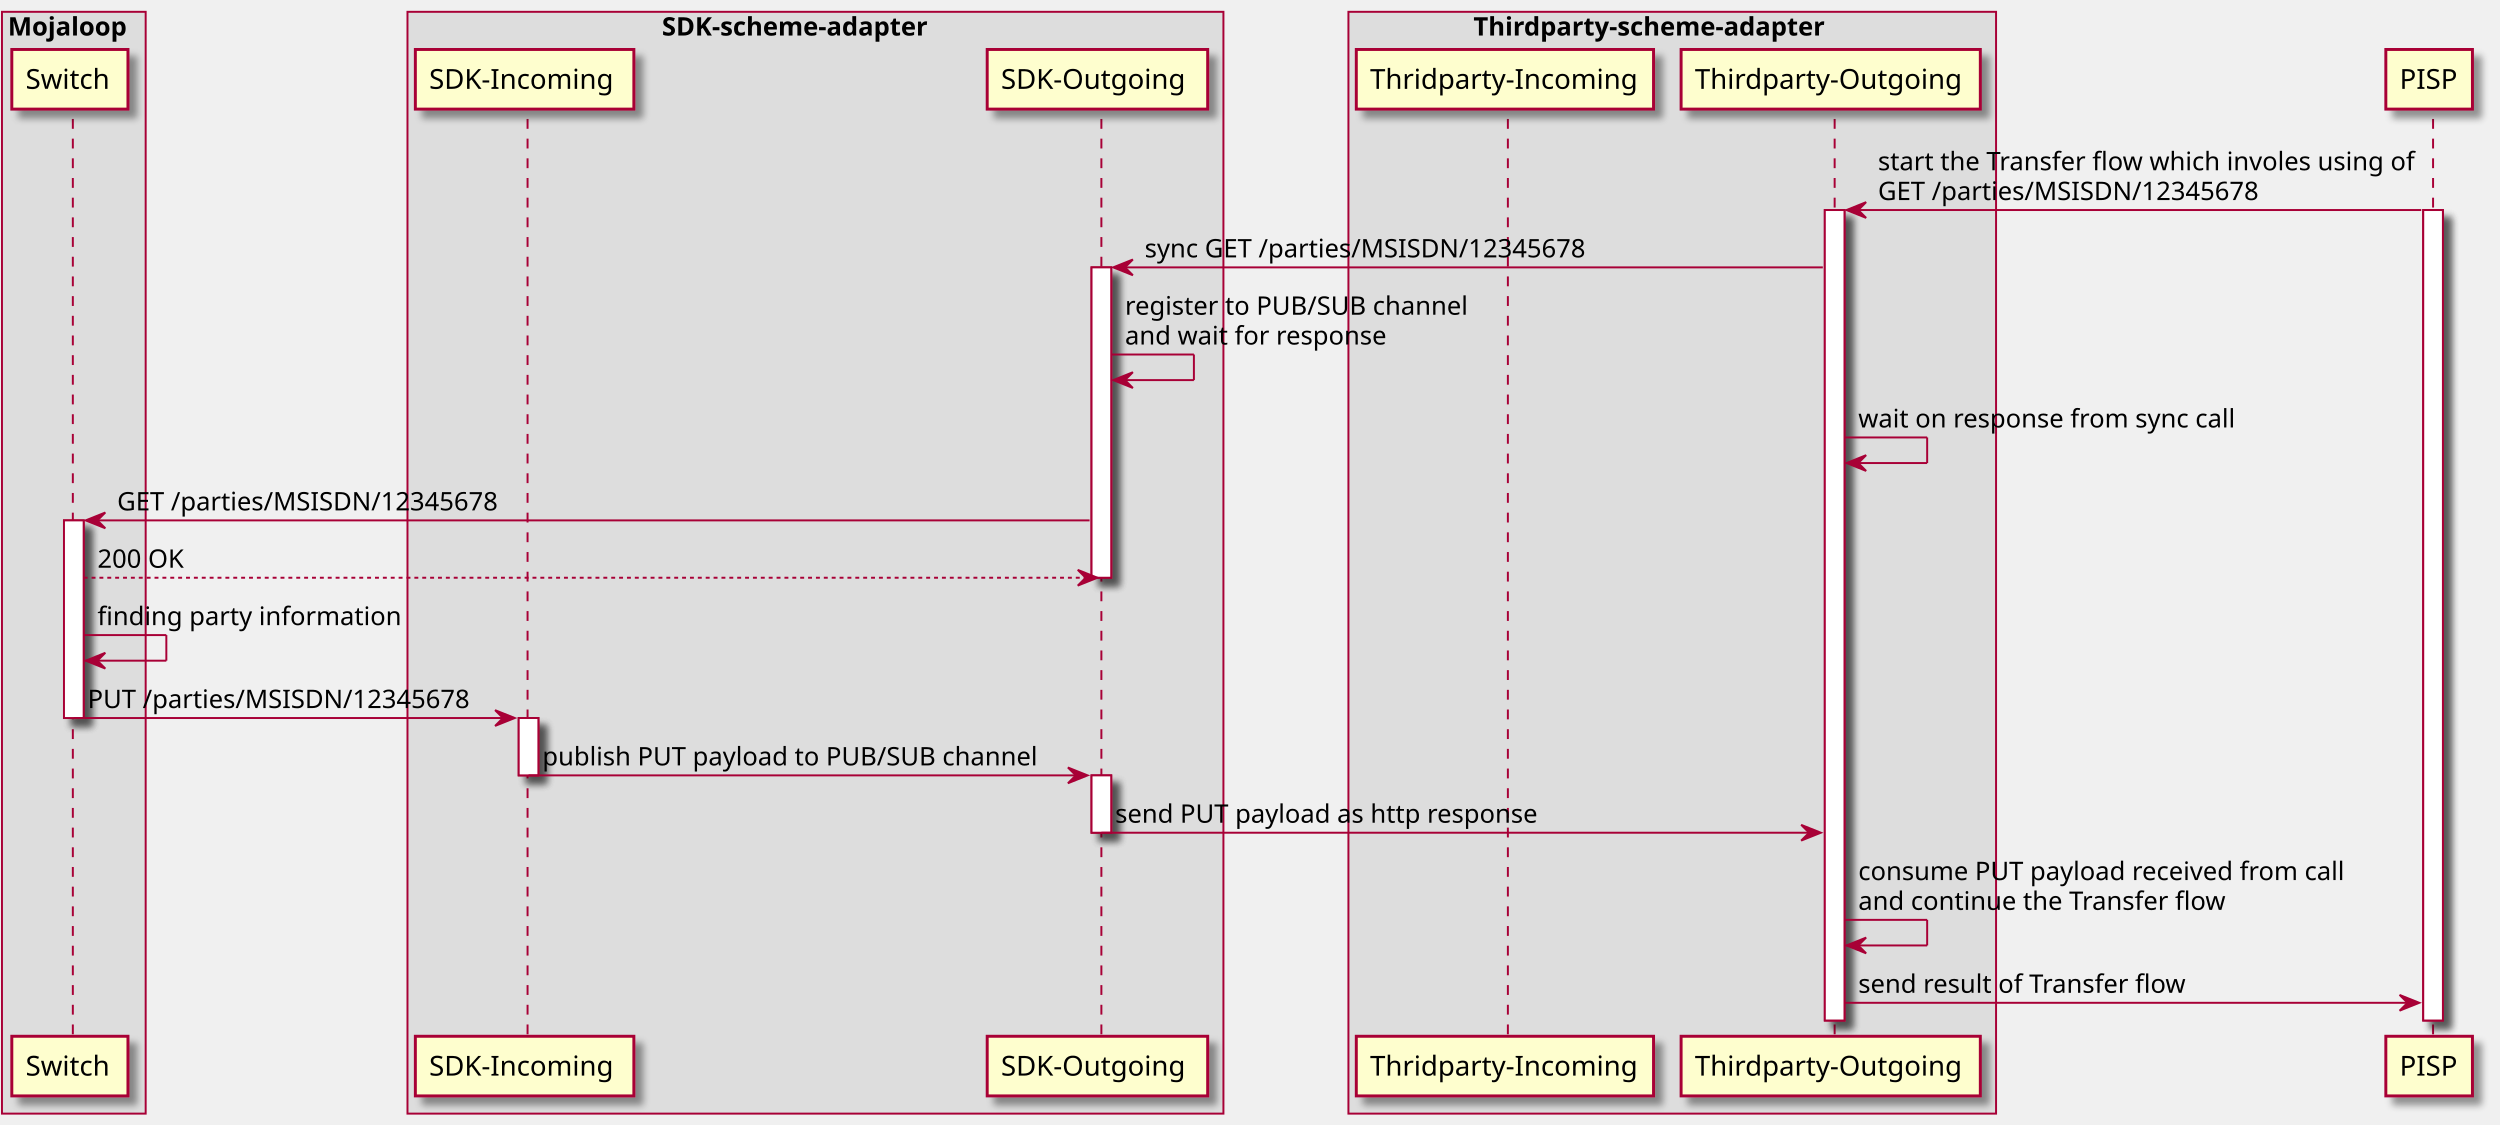
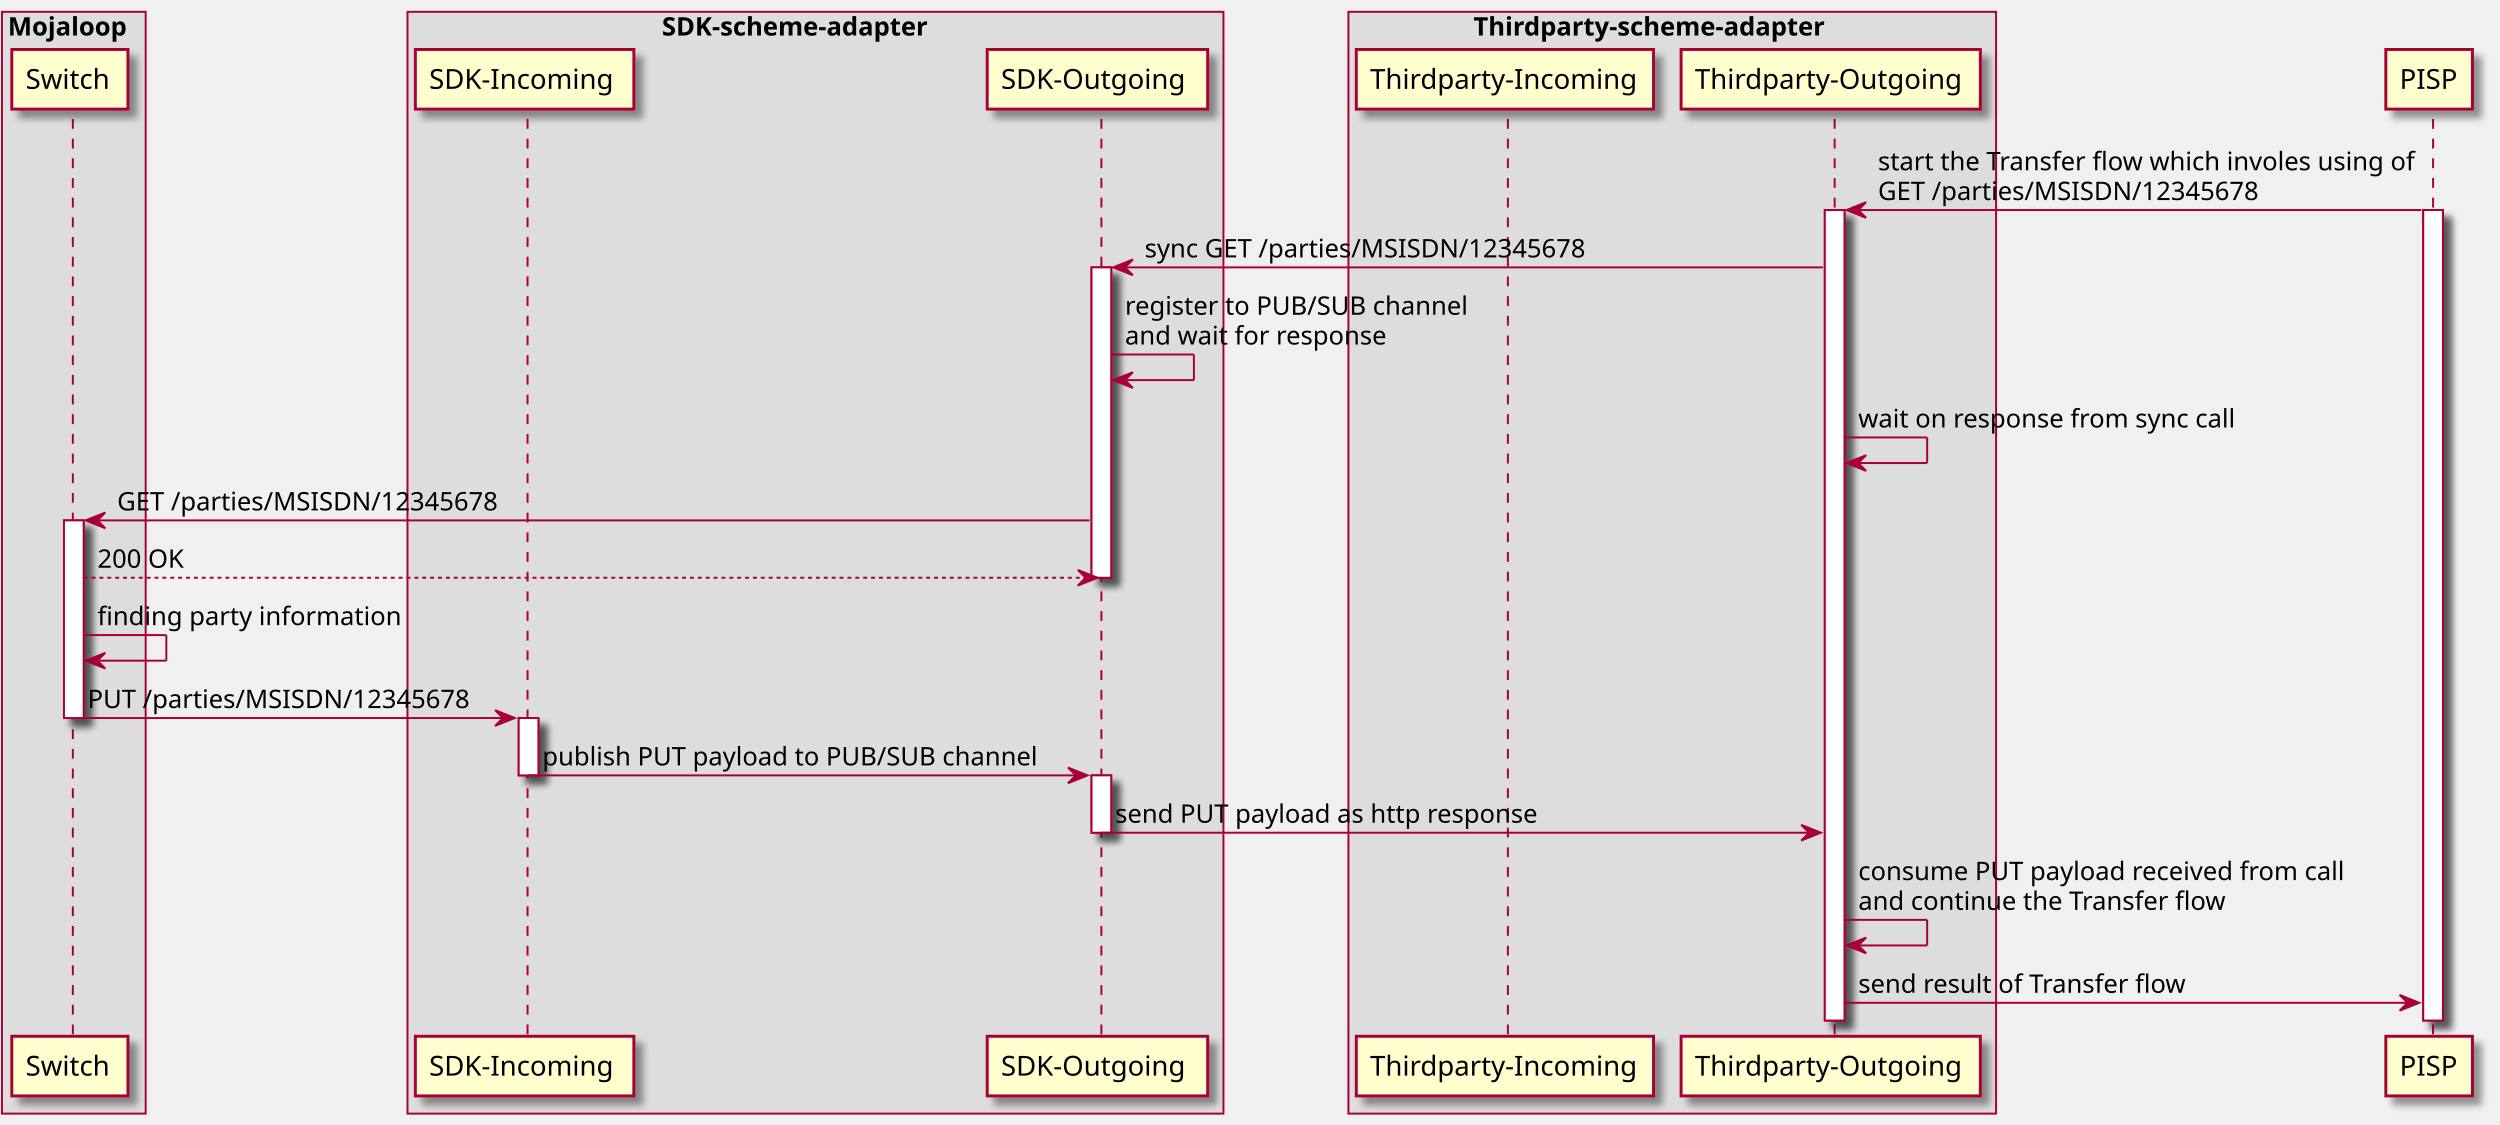
<svg xmlns="http://www.w3.org/2000/svg" height="571" preserveAspectRatio="none" style="width:1270px;height:571px" width="1270">
  <defs>
    <filter height="300%" id="a" width="300%" x="-1" y="-1">
      <feGaussianBlur result="blurOut" stdDeviation="2" />
      <feColorMatrix in="blurOut" result="blurOut2" values="0 0 0 0 0 0 0 0 0 0 0 0 0 0 0 0 0 0 .4 0" />
      <feOffset dx="4" dy="4" in="blurOut2" result="blurOut3" />
      <feBlend in="SourceGraphic" in2="blurOut3" />
    </filter>
  </defs>
  <path fill="#DDD" stroke="#a80036" d="M1 6h73v559.719H1z" />
  <text font-family="sans-serif" font-size="13" font-weight="bold" lengthAdjust="spacingAndGlyphs" textLength="67" x="4" y="18.067">
    Mojaloop
  </text>
  <path fill="#DDD" stroke="#a80036" d="M207 6h414.5v559.719H207z" />
  <text font-family="sans-serif" font-size="13" font-weight="bold" lengthAdjust="spacingAndGlyphs" textLength="156" x="336.25" y="18.067">
    SDK-scheme-adapter
  </text>
  <path fill="#DDD" stroke="#a80036" d="M685 6h329v559.719H685z" />
  <text font-family="sans-serif" font-size="13" font-weight="bold" lengthAdjust="spacingAndGlyphs" textLength="202" x="748.5" y="18.067">
    Thirdparty-scheme-adapter
  </text>
  <path fill="#FFF" filter="url(#a)" stroke="#a80036" d="M32.5 264.359h10v100.398h-10zM263.5 364.758h10v29.133h-10zM554.5 135.828h10v157.664h-10zM554.5 393.891h10v29.133h-10zM927 106.695h10v411.727h-10zM1231 106.695h10v411.727h-10z" />
  <path stroke="#a80036" stroke-dasharray="5,5" d="M37 60.43v466.992M268 60.43v466.992M559.5 60.43v466.992M766 60.43v466.992M932 60.43v466.992M1236 60.43v466.992" />
  <path fill="#FEFECE" filter="url(#a)" stroke="#a80036" stroke-width="1.5" d="M6 25.133h59V55.43H6z" />
  <text font-family="sans-serif" font-size="14" lengthAdjust="spacingAndGlyphs" textLength="45" x="13" y="45.128">
    Switch
  </text>
  <path fill="#FEFECE" filter="url(#a)" stroke="#a80036" stroke-width="1.5" d="M6 526.422h59v30.297H6z" />
  <text font-family="sans-serif" font-size="14" lengthAdjust="spacingAndGlyphs" textLength="45" x="13" y="546.417">
    Switch
  </text>
  <path fill="#FEFECE" filter="url(#a)" stroke="#a80036" stroke-width="1.5" d="M211 25.133h111V55.43H211z" />
  <text font-family="sans-serif" font-size="14" lengthAdjust="spacingAndGlyphs" textLength="97" x="218" y="45.128">
    SDK-Incoming
  </text>
  <path fill="#FEFECE" filter="url(#a)" stroke="#a80036" stroke-width="1.5" d="M211 526.422h111v30.297H211z" />
  <text font-family="sans-serif" font-size="14" lengthAdjust="spacingAndGlyphs" textLength="97" x="218" y="546.417">
    SDK-Incoming
  </text>
  <path fill="#FEFECE" filter="url(#a)" stroke="#a80036" stroke-width="1.5" d="M501.5 25.133h112V55.43h-112z" />
  <text font-family="sans-serif" font-size="14" lengthAdjust="spacingAndGlyphs" textLength="98" x="508.5" y="45.128">
    SDK-Outgoing
  </text>
  <path fill="#FEFECE" filter="url(#a)" stroke="#a80036" stroke-width="1.5" d="M501.5 526.422h112v30.297h-112z" />
  <text font-family="sans-serif" font-size="14" lengthAdjust="spacingAndGlyphs" textLength="98" x="508.5" y="546.417">
    SDK-Outgoing
  </text>
  <path fill="#FEFECE" filter="url(#a)" stroke="#a80036" stroke-width="1.5" d="M689 25.133h151V55.43H689z" />
  <text font-family="sans-serif" font-size="14" lengthAdjust="spacingAndGlyphs" textLength="137" x="696" y="45.128">
-     Thridparty-Incoming
+     Thirdparty-Incoming
  </text>
  <path fill="#FEFECE" filter="url(#a)" stroke="#a80036" stroke-width="1.5" d="M689 526.422h151v30.297H689z" />
  <text font-family="sans-serif" font-size="14" lengthAdjust="spacingAndGlyphs" textLength="137" x="696" y="546.417">
-     Thridparty-Incoming
+     Thirdparty-Incoming
  </text>
  <path fill="#FEFECE" filter="url(#a)" stroke="#a80036" stroke-width="1.5" d="M854 25.133h152V55.43H854z" />
  <text font-family="sans-serif" font-size="14" lengthAdjust="spacingAndGlyphs" textLength="138" x="861" y="45.128">
    Thirdparty-Outgoing
  </text>
  <path fill="#FEFECE" filter="url(#a)" stroke="#a80036" stroke-width="1.5" d="M854 526.422h152v30.297H854z" />
  <text font-family="sans-serif" font-size="14" lengthAdjust="spacingAndGlyphs" textLength="138" x="861" y="546.417">
    Thirdparty-Outgoing
  </text>
  <path fill="#FEFECE" filter="url(#a)" stroke="#a80036" stroke-width="1.5" d="M1212 25.133h44V55.43h-44z" />
  <text font-family="sans-serif" font-size="14" lengthAdjust="spacingAndGlyphs" textLength="30" x="1219" y="45.128">
    PISP
  </text>
  <path fill="#FEFECE" filter="url(#a)" stroke="#a80036" stroke-width="1.5" d="M1212 526.422h44v30.297h-44z" />
  <text font-family="sans-serif" font-size="14" lengthAdjust="spacingAndGlyphs" textLength="30" x="1219" y="546.417">
    PISP
  </text>
  <path fill="#FFF" filter="url(#a)" stroke="#a80036" d="M32.5 264.359h10v100.398h-10zM263.5 364.758h10v29.133h-10zM554.5 135.828h10v157.664h-10zM554.5 393.891h10v29.133h-10zM927 106.695h10v411.727h-10zM1231 106.695h10v411.727h-10z" />
  <path fill="#A80036" stroke="#a80036" d="M948 102.695l-10 4 10 4-4-4z" />
  <path stroke="#a80036" d="M942 106.695h288" />
  <text font-family="sans-serif" font-size="13" lengthAdjust="spacingAndGlyphs" textLength="280" x="954" y="86.497">
    start the Transfer flow which involes using of
  </text>
  <text font-family="sans-serif" font-size="13" lengthAdjust="spacingAndGlyphs" textLength="201" x="954" y="101.629">
    GET /parties/MSISDN/12345678
  </text>
  <path fill="#A80036" stroke="#a80036" d="M575.5 131.828l-10 4 10 4-4-4z" />
  <path stroke="#a80036" d="M569.5 135.828H926" />
  <text font-family="sans-serif" font-size="13" lengthAdjust="spacingAndGlyphs" textLength="234" x="581.5" y="130.762">
    sync GET /parties/MSISDN/12345678
  </text>
  <path stroke="#a80036" d="M564.5 180.094h42M606.5 180.094v13M565.5 193.094h41" />
  <path fill="#A80036" stroke="#a80036" d="M575.5 189.094l-10 4 10 4-4-4z" />
  <text font-family="sans-serif" font-size="13" lengthAdjust="spacingAndGlyphs" textLength="183" x="571.5" y="159.895">
    register to PUB/SUB channel
  </text>
  <text font-family="sans-serif" font-size="13" lengthAdjust="spacingAndGlyphs" textLength="137" x="571.5" y="175.028">
    and wait for response
  </text>
  <path stroke="#a80036" d="M937 222.227h42M979 222.227v13M938 235.227h41" />
  <path fill="#A80036" stroke="#a80036" d="M948 231.227l-10 4 10 4-4-4z" />
  <text font-family="sans-serif" font-size="13" lengthAdjust="spacingAndGlyphs" textLength="200" x="944" y="217.161">
    wait on response from sync call
  </text>
  <path fill="#A80036" stroke="#a80036" d="M53.5 260.36l-10 4 10 4-4-4z" />
  <path stroke="#a80036" d="M47.5 264.359h506" />
  <text font-family="sans-serif" font-size="13" lengthAdjust="spacingAndGlyphs" textLength="201" x="59.5" y="259.293">
    GET /parties/MSISDN/12345678
  </text>
  <path fill="#A80036" stroke="#a80036" d="M547.5 289.492l10 4-10 4 4-4z" />
  <path stroke="#a80036" stroke-dasharray="2,2" d="M42.5 293.492h511" />
  <text font-family="sans-serif" font-size="13" lengthAdjust="spacingAndGlyphs" textLength="46" x="49.5" y="288.426">
    200 OK
  </text>
  <path stroke="#a80036" d="M42.5 322.625h42M84.5 322.625v13M43.5 335.625h41" />
  <path fill="#A80036" stroke="#a80036" d="M53.5 331.625l-10 4 10 4-4-4z" />
  <text font-family="sans-serif" font-size="13" lengthAdjust="spacingAndGlyphs" textLength="156" x="49.5" y="317.559">
    finding party information
  </text>
  <path fill="#A80036" stroke="#a80036" d="M251.5 360.758l10 4-10 4 4-4z" />
  <path stroke="#a80036" d="M37.5 364.758h220" />
  <text font-family="sans-serif" font-size="13" lengthAdjust="spacingAndGlyphs" textLength="201" x="44.5" y="359.692">
    PUT /parties/MSISDN/12345678
  </text>
  <path fill="#A80036" stroke="#a80036" d="M542.5 389.89l10 4-10 4 4-4z" />
  <path stroke="#a80036" d="M268.5 393.891h280" />
  <text font-family="sans-serif" font-size="13" lengthAdjust="spacingAndGlyphs" textLength="262" x="275.5" y="388.825">
    publish PUT payload to PUB/SUB channel
  </text>
  <path fill="#A80036" stroke="#a80036" d="M915 419.023l10 4-10 4 4-4z" />
  <path stroke="#a80036" d="M559.5 423.023H921" />
  <text font-family="sans-serif" font-size="13" lengthAdjust="spacingAndGlyphs" textLength="226" x="566.5" y="417.957">
    send PUT payload as http response
  </text>
  <path stroke="#a80036" d="M937 467.289h42M979 467.289v13M938 480.289h41" />
  <path fill="#A80036" stroke="#a80036" d="M948 476.29l-10 4 10 4-4-4z" />
  <text font-family="sans-serif" font-size="13" lengthAdjust="spacingAndGlyphs" textLength="259" x="944" y="447.09">
    consume PUT payload received from call
  </text>
  <text font-family="sans-serif" font-size="13" lengthAdjust="spacingAndGlyphs" textLength="192" x="944" y="462.223">
    and continue the Transfer flow
  </text>
  <path fill="#A80036" stroke="#a80036" d="M1219 505.422l10 4-10 4 4-4z" />
  <path stroke="#a80036" d="M937 509.422h288" />
  <text font-family="sans-serif" font-size="13" lengthAdjust="spacingAndGlyphs" textLength="171" x="944" y="504.356">
    send result of Transfer flow
  </text>
</svg>
